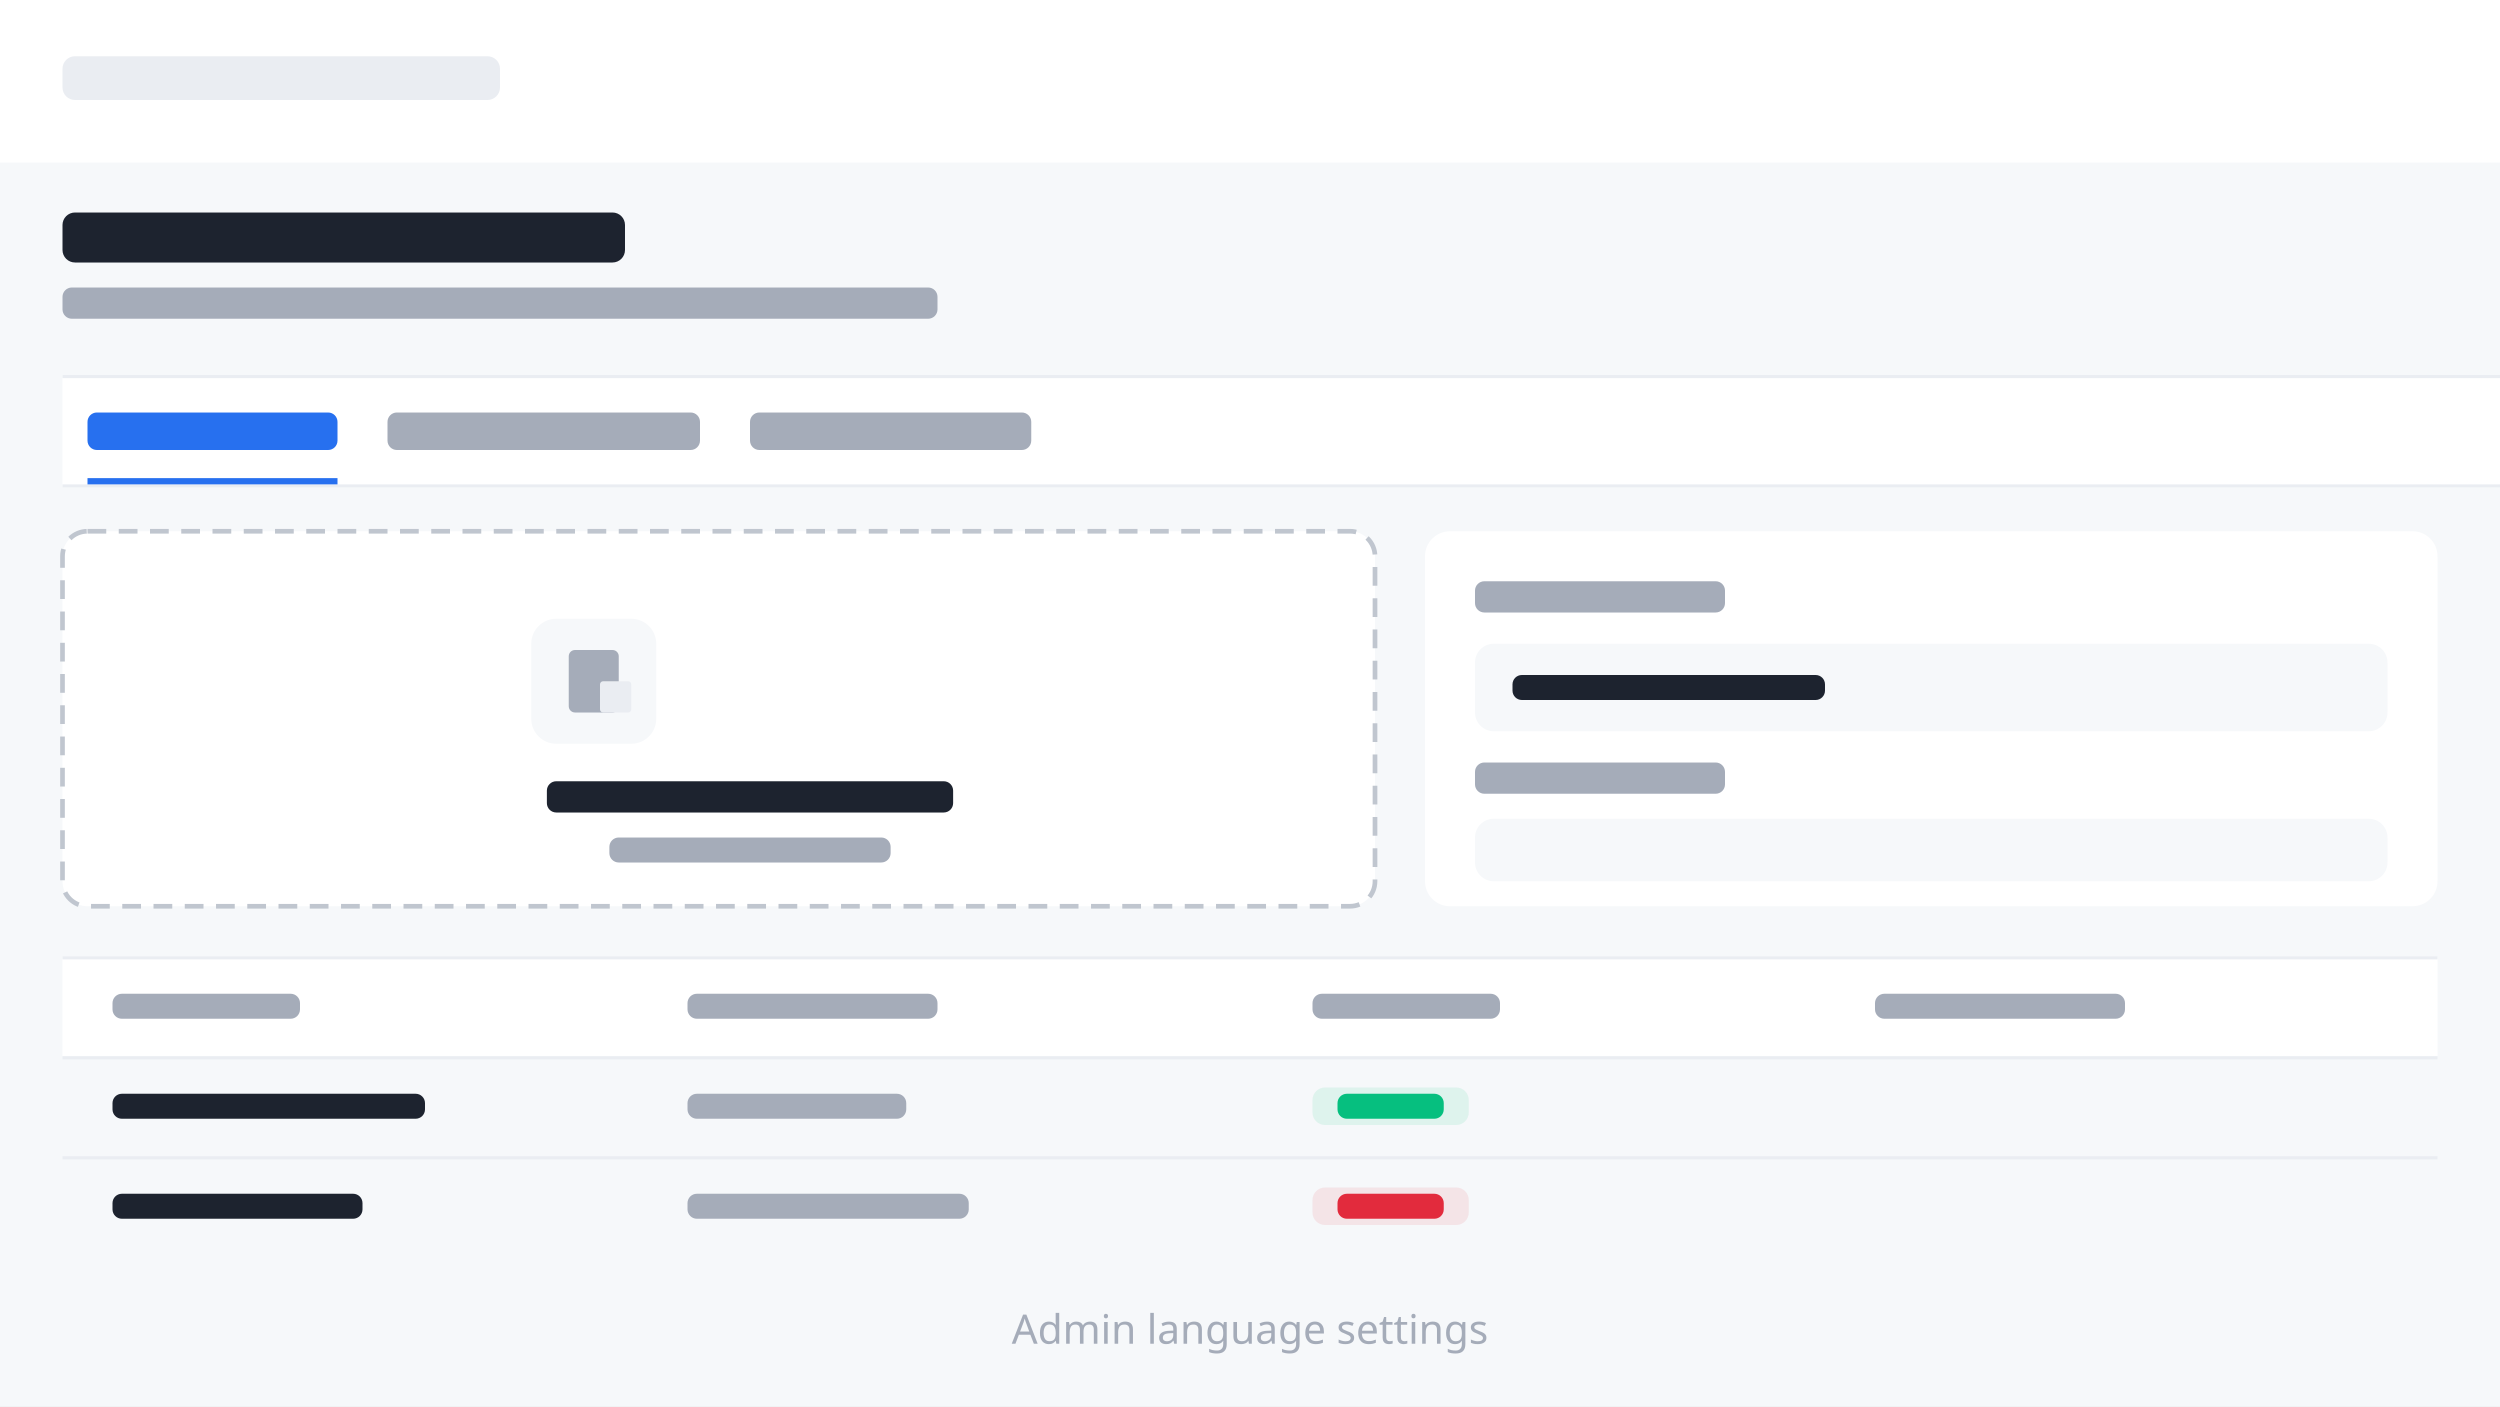
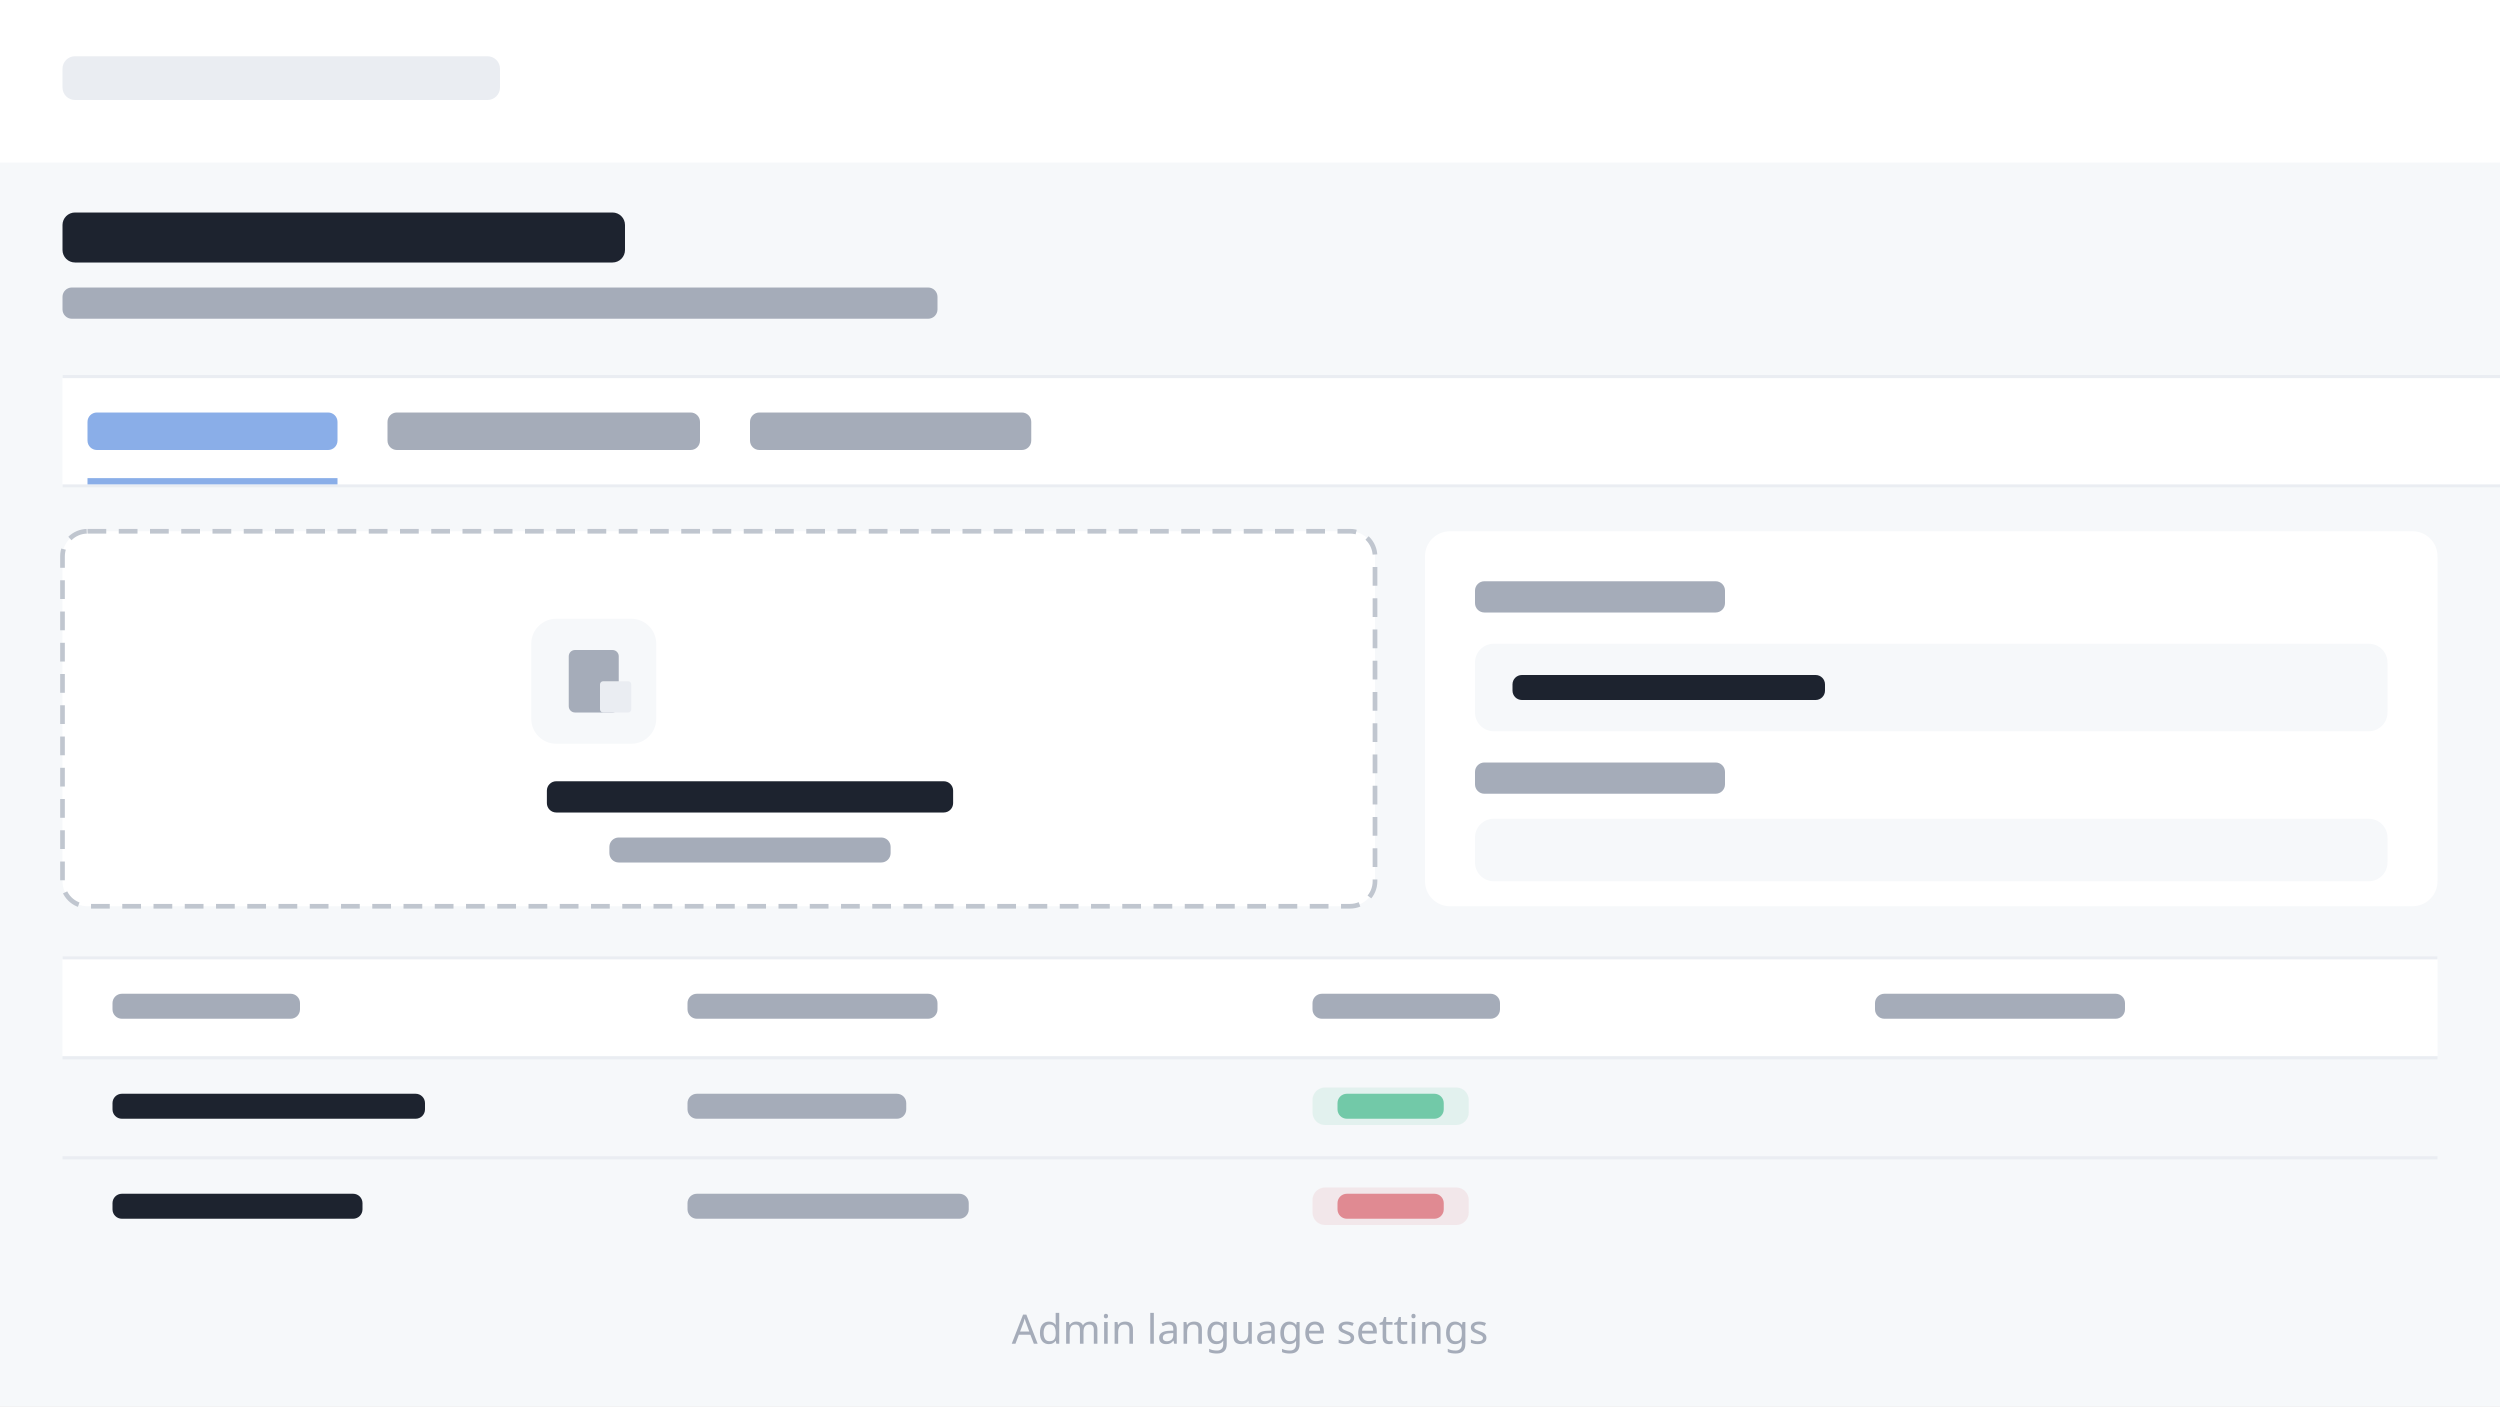
<svg xmlns="http://www.w3.org/2000/svg" width="800" height="450" viewBox="0 0 800 450" fill="none">
  <rect width="800" height="450" fill="#F6F8FA" />
  <rect x="0" y="0" width="800" height="52" fill="white" />
  <rect x="20" y="18" width="140" height="14" rx="4" fill="#EAEDF2" />
  <rect x="20" y="68" width="180" height="16" rx="4" fill="#1D232F" />
  <rect x="20" y="92" width="280" height="10" rx="3" fill="#A5ACB9" />
  <rect x="20" y="120" width="800" height="36" fill="white" />
  <rect x="20" y="120" width="800" height="1" fill="#EAEDF2" />
  <rect x="20" y="155" width="800" height="1" fill="#EAEDF2" />
-   <rect x="28" y="132" width="80" height="12" rx="3" fill="#2770EF" />
-   <rect x="28" y="153" width="80" height="2" fill="#2770EF" />
+   <rect x="28" y="132" width="80" height="12" rx="3" fill="#8AAEE8" />
+   <rect x="28" y="153" width="80" height="2" fill="#8AAEE8" />
  <rect x="124" y="132" width="100" height="12" rx="3" fill="#A5ACB9" />
  <rect x="240" y="132" width="90" height="12" rx="3" fill="#A5ACB9" />
  <rect x="20" y="170" width="420" height="120" rx="8" fill="white" />
  <rect x="20" y="170" width="420" height="120" rx="8" stroke="#C0C6CF" stroke-width="1.5" stroke-dasharray="6 4" />
  <rect x="170" y="198" width="40" height="40" rx="8" fill="#F6F8FA" />
  <rect x="182" y="208" width="16" height="20" rx="2" fill="#A5ACB9" />
  <rect x="192" y="218" width="10" height="10" rx="1" fill="#EAEDF2" />
  <rect x="175" y="250" width="130" height="10" rx="3" fill="#1D232F" />
  <rect x="195" y="268" width="90" height="8" rx="3" fill="#A5ACB9" />
  <rect x="456" y="170" width="324" height="120" rx="8" fill="white" />
  <rect x="472" y="186" width="80" height="10" rx="3" fill="#A5ACB9" />
  <rect x="472" y="206" width="292" height="28" rx="6" fill="#F6F8FA" />
  <rect x="484" y="216" width="100" height="8" rx="3" fill="#1D232F" />
  <rect x="472" y="244" width="80" height="10" rx="3" fill="#A5ACB9" />
  <rect x="472" y="262" width="292" height="20" rx="6" fill="#F6F8FA" />
  <rect x="20" y="306" width="760" height="32" rx="0" fill="white" />
  <rect x="20" y="306" width="760" height="1" fill="#EAEDF2" />
  <rect x="36" y="318" width="60" height="8" rx="3" fill="#A5ACB9" />
  <rect x="220" y="318" width="80" height="8" rx="3" fill="#A5ACB9" />
  <rect x="420" y="318" width="60" height="8" rx="3" fill="#A5ACB9" />
  <rect x="600" y="318" width="80" height="8" rx="3" fill="#A5ACB9" />
  <rect x="20" y="338" width="760" height="1" fill="#EAEDF2" />
  <rect x="36" y="350" width="100" height="8" rx="3" fill="#1D232F" />
  <rect x="220" y="350" width="70" height="8" rx="3" fill="#A5ACB9" />
-   <rect x="420" y="348" width="50" height="12" rx="4" fill="rgba(6,191,127,0.1)" />
-   <rect x="428" y="350" width="34" height="8" rx="3" fill="#06BF7F" />
+   <rect x="420" y="348" width="50" height="12" rx="4" fill="rgba(114,201,168,0.15)" />
+   <rect x="428" y="350" width="34" height="8" rx="3" fill="#72C9A8" />
  <rect x="20" y="370" width="760" height="1" fill="#EAEDF2" />
  <rect x="36" y="382" width="80" height="8" rx="3" fill="#1D232F" />
  <rect x="220" y="382" width="90" height="8" rx="3" fill="#A5ACB9" />
-   <rect x="420" y="380" width="50" height="12" rx="4" fill="rgba(226,43,61,0.1)" />
-   <rect x="428" y="382" width="34" height="8" rx="3" fill="#E22B3D" />
+   <rect x="420" y="380" width="50" height="12" rx="4" fill="rgba(224,138,146,0.15)" />
+   <rect x="428" y="382" width="34" height="8" rx="3" fill="#E08A92" />
  <text x="400" y="430" fill="#A5ACB9" font-family="system-ui" font-size="13" text-anchor="middle" font-weight="400">Admin language settings</text>
</svg>
